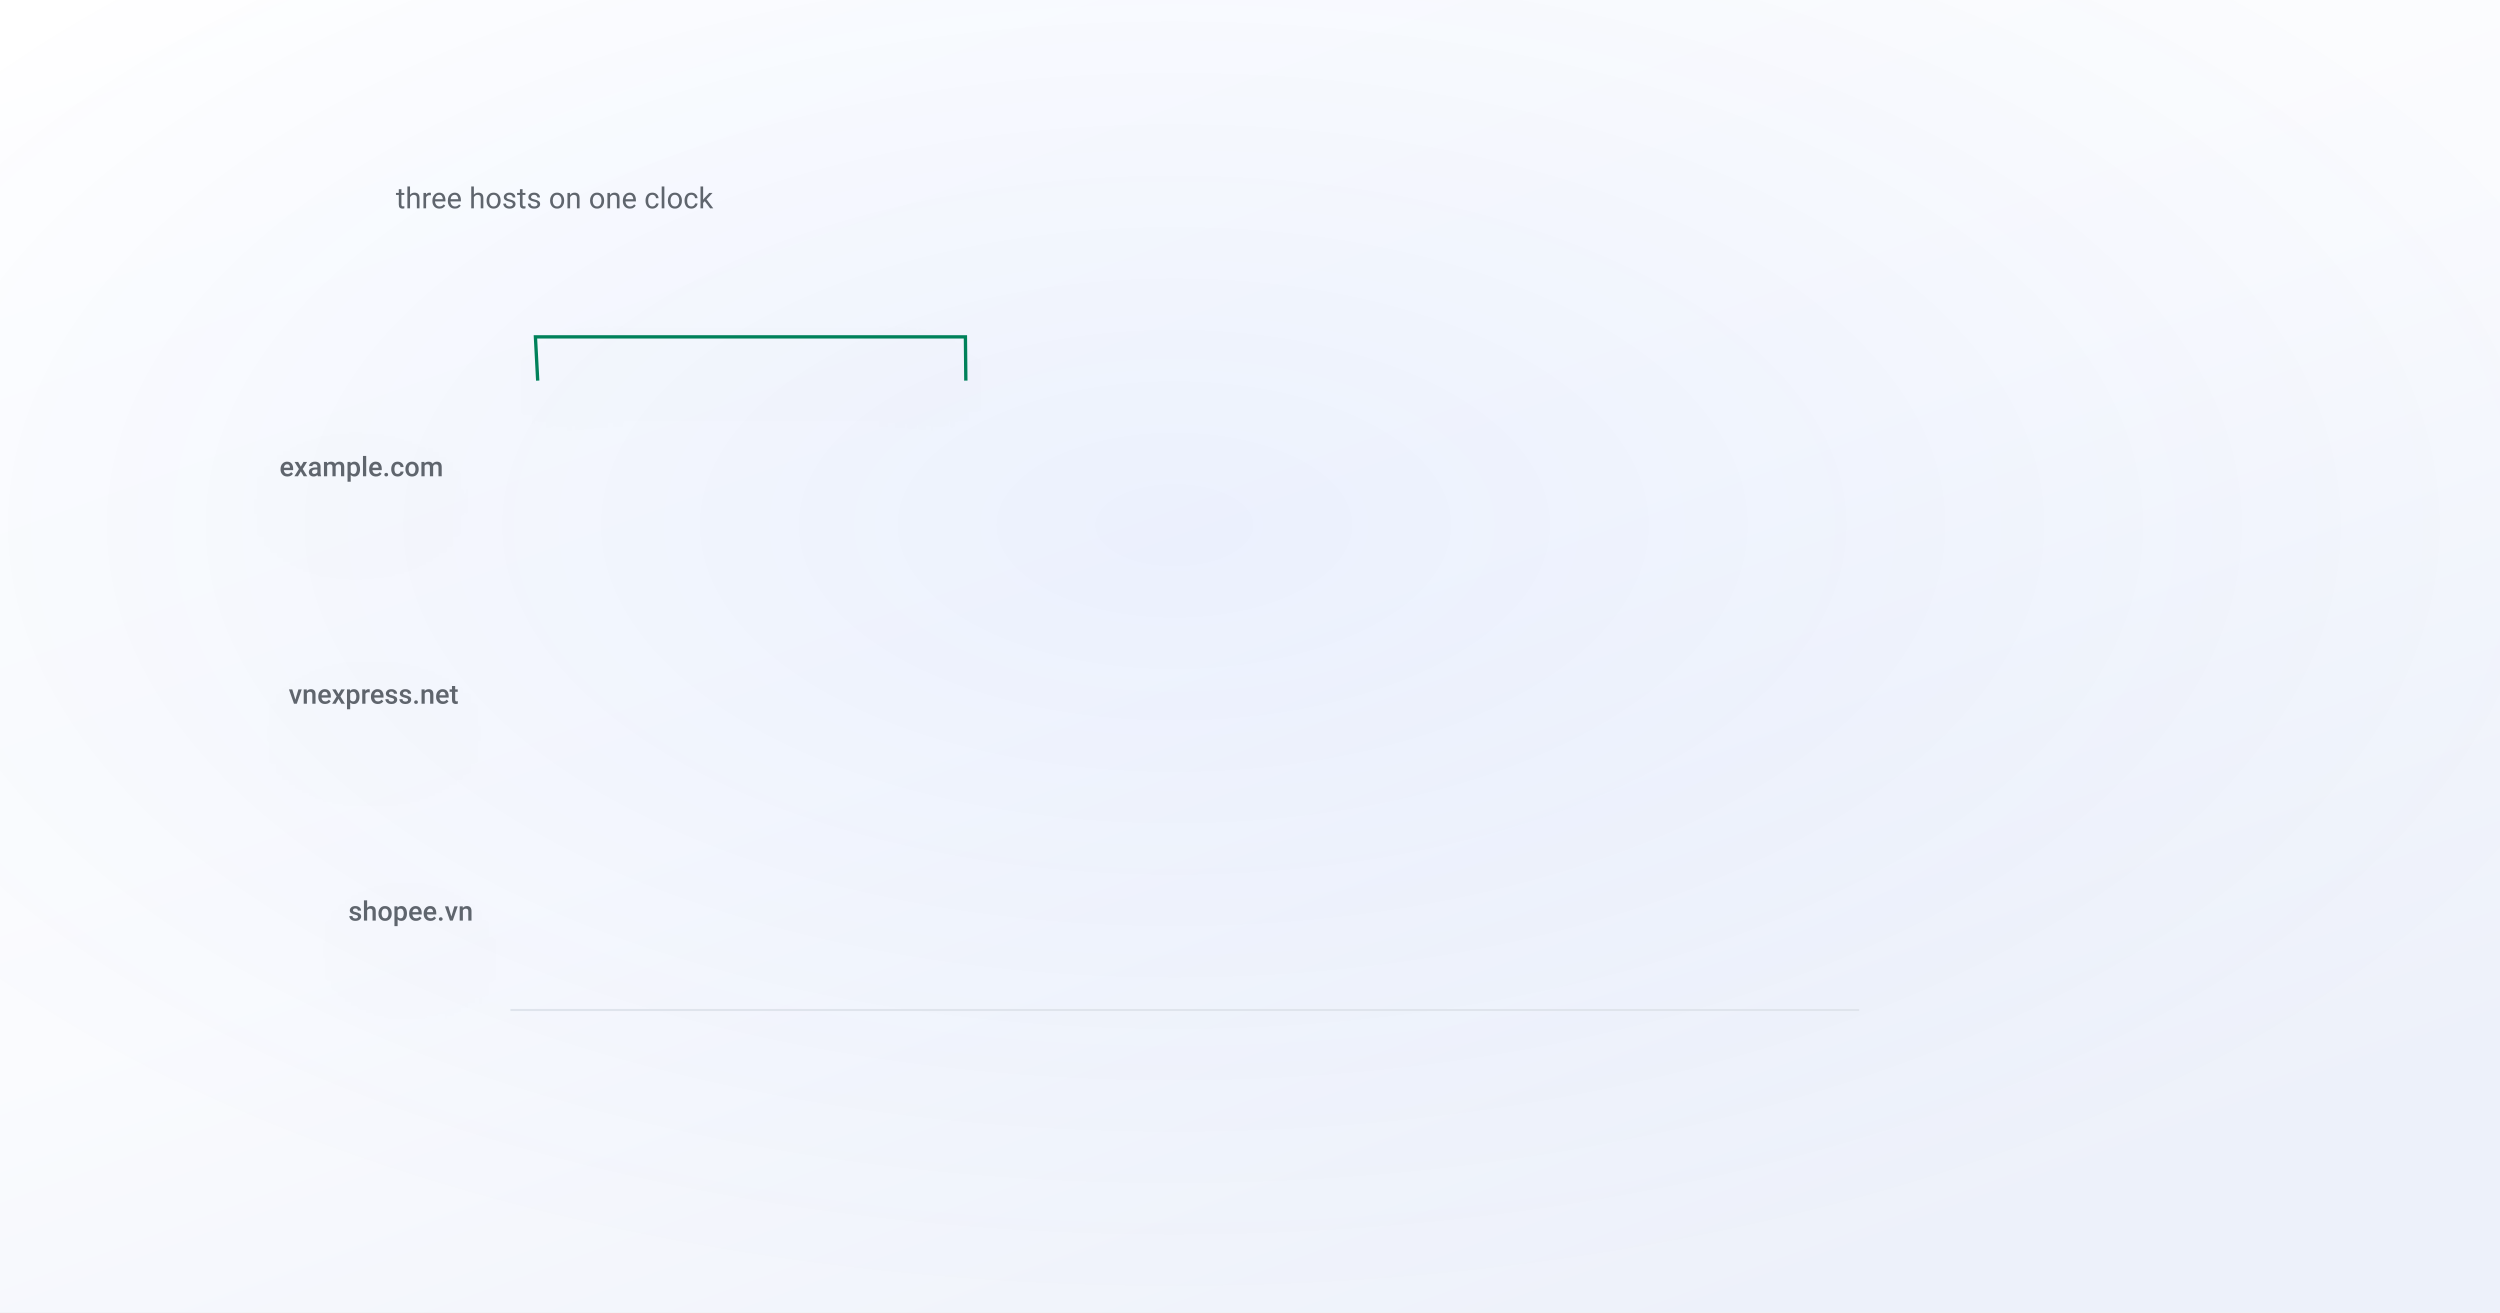
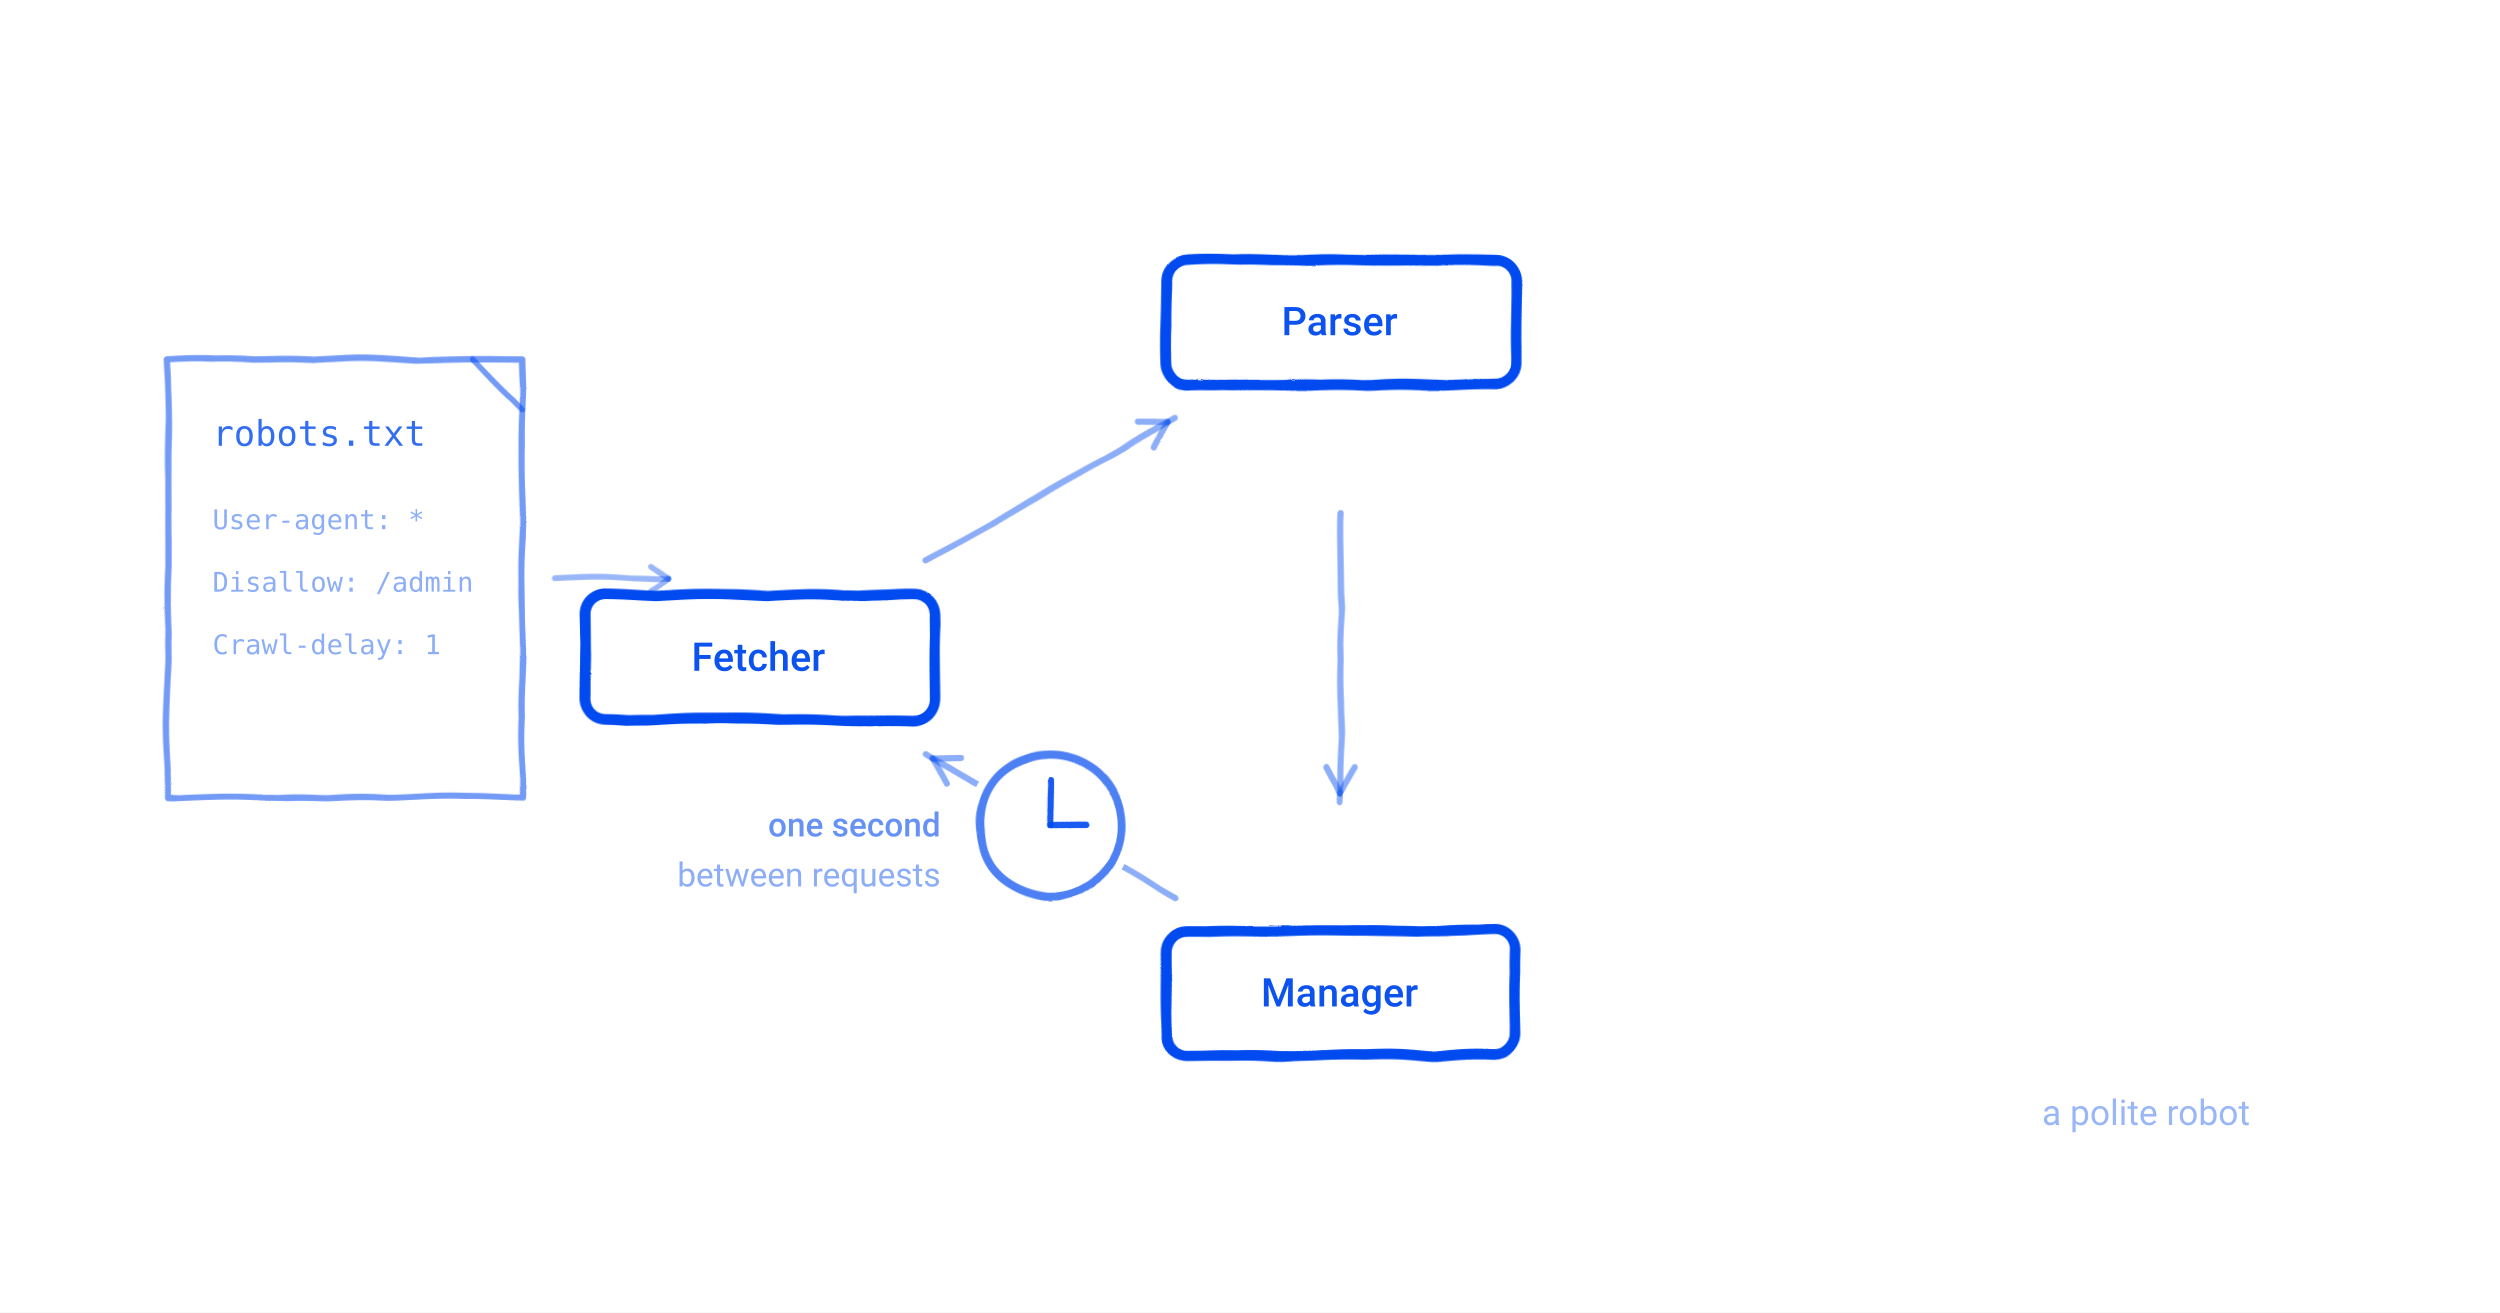
- <svg xmlns="http://www.w3.org/2000/svg" viewBox="0 0 1200 630" font-family="-apple-system, BlinkMacSystemFont, 'Segoe UI', 'DM Sans', Roboto, sans-serif">
+ <svg xmlns="http://www.w3.org/2000/svg" viewBox="0 0 1200 630" width="1200" height="630" role="img" stroke-linejoin="round" style="color:#004AEF">
  <defs>
-     <linearGradient id="bg" x1="0" y1="0" x2="0.7" y2="1">
-       <stop offset="0" stop-color="#ffffff" />
-       <stop offset="0.55" stop-color="#fafbfe" />
-       <stop offset="1" stop-color="#edf1fa" />
-     </linearGradient>
-     <radialGradient id="glow" cx="0.47" cy="0.4" r="0.6">
-       <stop offset="0" stop-color="#004aef" stop-opacity="0.06" />
-       <stop offset="1" stop-color="#004aef" stop-opacity="0" />
-     </radialGradient>
-     <filter id="lift" x="-25%" y="-25%" width="150%" height="160%">
-       <feDropShadow dx="0" dy="18" stdDeviation="24" flood-color="#0b1a3a" flood-opacity="0.11" />
+     <filter id="rough" x="-20%" y="-20%" width="140%" height="140%">
+       <feTurbulence type="turbulence" baseFrequency="0.016" numOctaves="2" seed="7" result="n" />
+       <feDisplacementMap in="SourceGraphic" in2="n" scale="2.4" xChannelSelector="R" yChannelSelector="G" />
    </filter>
  </defs>
-   <style>
-     /* 14s loop. Each class is a different kind of arrival, because the figures
-        are about different kinds of event: text is typed, a result appears, a
-        panel expands and pushes what is under it away, a curve is drawn. A fade
-        only says "this exists".
- 
-        `transform-box: fill-box` is what makes transform-origin mean the shape's
-        own box rather than the whole canvas. Without it a scaleX on a text line
-        grows from the middle of the page.
- 
-        Every class rests on the finished figure, and reduced motion paints that
-        frame directly. The og:image renderer forces reduced motion, so the still
-        it captures is always the completed drawing. Check this after any change
-        to the keyframes: a scaleY(0) that fails to reset removes the shape from
-        every social card, and nobody notices until someone shares the post. */
-     .c, .type, .pop, .rise, .expandy { transform-box: fill-box; }
- 
-     .c { opacity: 0; animation: fade 14s ease-in-out infinite; }
-     @keyframes fade { 0% { opacity: 0 } 20%, 88% { opacity: var(--o, 1) } 100% { opacity: 0 } }
- 
-     .type { opacity: 0; transform-origin: left center;
-              animation: type 14s cubic-bezier(0.25, 0.9, 0.3, 1) infinite; }
-     @keyframes type { 0% { opacity: 0; transform: scaleX(0) }
-                       6% { opacity: var(--o, 1); transform: scaleX(0) }
-                       22%, 88% { opacity: var(--o, 1); transform: scaleX(1) }
-                       100% { opacity: 0; transform: scaleX(1) } }
- 
-     .pop { opacity: 0; transform-origin: center;
-             animation: pop 14s cubic-bezier(0.34, 1.56, 0.64, 1) infinite; }
-     @keyframes pop { 0% { opacity: 0; transform: scale(0.6) }
-                      18%, 88% { opacity: var(--o, 1); transform: scale(1) }
-                      100% { opacity: 0; transform: scale(0.6) } }
- 
-     .rise { opacity: 0; animation: rise 14s cubic-bezier(0.2, 0.9, 0.3, 1) infinite; }
-     @keyframes rise { 0% { opacity: 0; transform: translateY(22px) }
-                       20%, 88% { opacity: var(--o, 1); transform: translateY(0) }
-                       100% { opacity: 0; transform: translateY(22px) } }
- 
-     .expandy { opacity: 0; transform-origin: top center;
-                 animation: expandy 14s cubic-bezier(0.2, 0.9, 0.25, 1) infinite; }
-     @keyframes expandy { 0% { opacity: 0; transform: scaleY(0) }
-                          6% { opacity: var(--o, 1); transform: scaleY(0) }
-                          24%, 88% { opacity: var(--o, 1); transform: scaleY(1) }
-                          100% { opacity: 0; transform: scaleY(0) } }
- 
-     .draw { stroke-dasharray: var(--len, 2000); stroke-dashoffset: var(--len, 2000);
-              animation: draw 14s ease-in-out infinite; }
-     @keyframes draw { 0% { stroke-dashoffset: var(--len, 2000) }
-                       26%, 88% { stroke-dashoffset: 0 }
-                       100% { stroke-dashoffset: var(--len, 2000) } }
- 
-     .mark { opacity: 0; animation: mark 14s ease infinite; }
-     @keyframes mark { 0%, 40% { opacity: 0 } 52%, 86% { opacity: 1 } 96%, 100% { opacity: 0 } }
- 
-     @media (prefers-reduced-motion: reduce) {
-       .c, .type, .pop, .rise, .expandy { opacity: var(--o, 1); transform: none; animation: none }
-       .draw { stroke-dashoffset: 0; animation: none }
-       .mark { opacity: 1; animation: none }
-     }
-   </style>
-   <rect width="1200" height="630" fill="url(#bg)" />
-   <rect width="1200" height="630" fill="url(#glow)" />
-   <defs>
-     <linearGradient id="gblue" x1="0" y1="0" x2="0.55" y2="1">
-       <stop offset="0" stop-color="#3d76ff" />
-       <stop offset="1" stop-color="#004aef" />
-     </linearGradient>
-     <linearGradient id="ggreen" x1="0" y1="0" x2="0.5" y2="1">
-       <stop offset="0" stop-color="#6df7cd" />
-       <stop offset="1" stop-color="#07ef9c" />
-     </linearGradient>
-     <linearGradient id="gcard" x1="0.1" y1="0" x2="0.3" y2="1">
-       <stop offset="0" stop-color="#ffffff" stop-opacity="0.96" />
-       <stop offset="1" stop-color="#ffffff" stop-opacity="0.74" />
-     </linearGradient>
-     <linearGradient id="gchip" x1="0" y1="0" x2="0" y2="1">
-       <stop offset="0" stop-color="#f4f7ff" />
-       <stop offset="1" stop-color="#e6ecfa" />
-     </linearGradient>
-   </defs>
-   <g filter="url(#lift)">
-     <line x1="245.0" y1="484.8" x2="892.4" y2="484.8" stroke="#dfe4ec" />
-     <text x="212.8" y="228.6" text-anchor="end" font-size="13" fill="#5f656d" font-weight="500">example.com</text>
-     <line class="c" x1="244.3" y1="220.4" x2="915.6" y2="220.4" stroke="#dfe4ec" stroke-width="1" style="--o:0.8;animation-delay:0.1s" />
-     <path class="pop" d="M250.3 201.0 Q250.0 196.0 255.0 196.0 L262.7 196.0 Q267.7 196.0 268.0 201.0 L270.1 239.6 Q270.4 244.6 265.4 244.6 L257.9 244.6 Q252.9 244.6 252.6 239.6 Z" fill="url(#ggreen)" style="--o:1;animation-delay:0.20s" />
-     <path class="pop" d="M455.0 201.0 Q454.9 196.0 459.9 196.0 L467.6 196.0 Q472.6 196.0 472.7 201.0 L473.0 239.6 Q473.1 244.6 468.1 244.6 L460.6 244.6 Q455.6 244.6 455.5 239.6 Z" fill="url(#ggreen)" style="--o:1;animation-delay:0.30s" />
-     <path class="pop" d="M659.7 201.0 Q659.8 196.0 664.8 196.0 L672.5 196.0 Q677.5 196.0 677.3 201.0 L676.0 239.6 Q675.8 244.6 670.8 244.6 L663.3 244.6 Q658.3 244.6 658.5 239.6 Z" fill="url(#ggreen)" style="--o:1;animation-delay:0.40s" />
-     <path class="pop" d="M864.3 200.9 Q864.7 196.0 869.7 196.0 L877.4 196.0 Q882.4 196.0 882.0 200.9 L878.9 239.6 Q878.5 244.6 873.5 244.6 L866.0 244.6 Q861.0 244.6 861.4 239.6 Z" fill="url(#ggreen)" style="--o:1;animation-delay:0.50s" />
-     <text x="220.1" y="337.8" text-anchor="end" font-size="13" fill="#5f656d" font-weight="500">vnexpress.net</text>
-     <line class="c" x1="250.8" y1="330.0" x2="906.0" y2="330.0" stroke="#dfe4ec" stroke-width="1" style="--o:0.8;animation-delay:0.1s" />
-     <path class="pop" d="M324.7 311.7 Q324.4 306.7 329.4 306.7 L336.7 306.7 Q341.7 306.7 341.9 311.7 L343.3 348.1 Q343.5 353.1 338.5 353.1 L331.4 353.1 Q326.4 353.1 326.2 348.1 Z" fill="url(#gblue)" style="--o:0.5;animation-delay:0.30s" />
-     <path class="pop" d="M524.4 311.7 Q524.4 306.7 529.4 306.7 L536.6 306.7 Q541.6 306.7 541.6 311.7 L541.4 348.1 Q541.4 353.1 536.4 353.1 L529.3 353.1 Q524.3 353.1 524.3 348.1 Z" fill="url(#gblue)" style="--o:0.5;animation-delay:0.40s" />
-     <path class="pop" d="M724.1 311.7 Q724.3 306.7 729.3 306.7 L736.6 306.7 Q741.6 306.7 741.3 311.7 L739.5 348.1 Q739.2 353.1 734.2 353.1 L727.2 353.1 Q722.2 353.1 722.4 348.1 Z" fill="url(#gblue)" style="--o:0.5;animation-delay:0.50s" />
-     <text x="227.1" y="441.9" text-anchor="end" font-size="13" fill="#5f656d" font-weight="500">shopee.vn</text>
-     <line class="c" x1="257.0" y1="434.4" x2="896.8" y2="434.4" stroke="#dfe4ec" stroke-width="1" style="--o:0.8;animation-delay:0.1s" />
-     <path class="pop" d="M393.5 417.2 Q393.4 412.2 398.4 412.2 L405.2 412.2 Q410.2 412.2 410.4 417.2 L411.2 451.4 Q411.3 456.4 406.3 456.4 L399.6 456.4 Q394.6 456.4 394.5 451.4 Z" fill="url(#gblue)" style="--o:0.5;animation-delay:0.40s" />
-     <path class="pop" d="M588.5 417.2 Q588.6 412.2 593.6 412.2 L600.5 412.2 Q605.5 412.2 605.4 417.2 L604.7 451.4 Q604.6 456.4 599.6 456.4 L592.9 456.4 Q587.9 456.4 588.0 451.4 Z" fill="url(#gblue)" style="--o:0.5;animation-delay:0.50s" />
-     <path class="pop" d="M783.5 417.2 Q783.8 412.2 788.8 412.2 L795.7 412.2 Q800.7 412.2 800.4 417.2 L798.1 451.4 Q797.8 456.4 792.8 456.4 L786.1 456.4 Q781.1 456.4 781.4 451.4 Z" fill="url(#gblue)" style="--o:0.5;animation-delay:0.60s" />
-     <path class="draw" d="M258.1 182.7 L257.0 161.7 L463.4 161.7 L463.6 182.7" fill="none" stroke="#04815a" stroke-width="1.6" style="--len:400;animation-delay:0.9s" />
+   <rect width="1200" height="630" fill="#FFFFFF" />
+   <g filter="url(#rough)">
+     <rect x="280.0" y="285.0" width="168.0" height="60.0" rx="10" fill="none" stroke="currentColor" stroke-opacity="1.00" stroke-width="5.1" />
+     <rect x="559.0" y="123.9" width="168.0" height="60.0" rx="10" fill="none" stroke="currentColor" stroke-opacity="1.00" stroke-width="5.1" />
+     <rect x="559.0" y="446.1" width="168.0" height="60.0" rx="10" fill="none" stroke="currentColor" stroke-opacity="1.00" stroke-width="5.1" />
+     <path d="M443.7,269.0 L563.3,199.9" fill="none" stroke="currentColor" stroke-opacity="0.45" stroke-width="3.0" stroke-linecap="round" />
+     <path d="M553.0,214.0 L559.9,201.9" fill="none" stroke="currentColor" stroke-opacity="0.45" stroke-width="3.0" stroke-linecap="round" />
+     <path d="M546.0,201.9 L559.9,201.9" fill="none" stroke="currentColor" stroke-opacity="0.45" stroke-width="3.0" stroke-linecap="round" />
+     <path d="M643.0,245.9 L643.0,384.1" fill="none" stroke="currentColor" stroke-opacity="0.45" stroke-width="3.0" stroke-linecap="round" />
+     <path d="M636.0,368.1 L643.0,380.1" fill="none" stroke="currentColor" stroke-opacity="0.45" stroke-width="3.0" stroke-linecap="round" />
+     <path d="M650.0,368.1 L643.0,380.1" fill="none" stroke="currentColor" stroke-opacity="0.45" stroke-width="3.0" stroke-linecap="round" />
+     <path d="M563.3,430.1 L443.7,361.0" fill="none" stroke="currentColor" stroke-opacity="0.45" stroke-width="3.0" stroke-linecap="round" />
+     <path d="M461.0,362.9 L447.1,363.0" fill="none" stroke="currentColor" stroke-opacity="0.45" stroke-width="3.0" stroke-linecap="round" />
+     <path d="M454.0,375.1 L447.1,363.0" fill="none" stroke="currentColor" stroke-opacity="0.45" stroke-width="3.0" stroke-linecap="round" />
+     <rect x="80.0" y="172.0" width="170.0" height="210.0" rx="0" fill="none" stroke="currentColor" stroke-opacity="0.55" stroke-width="3.0" />
+     <path d="M226.0,172.0 L250.0,196.0" fill="none" stroke="currentColor" stroke-opacity="0.55" stroke-width="2.7" stroke-linecap="round" />
+     <path d="M266.0,277.0 L320.0,277.0" fill="none" stroke="currentColor" stroke-opacity="0.40" stroke-width="2.7" stroke-linecap="round" />
+     <path d="M311.5,271.4 L320.0,277.0" fill="none" stroke="currentColor" stroke-opacity="0.40" stroke-width="2.7" stroke-linecap="round" />
+     <path d="M311.5,282.6 L320.0,277.0" fill="none" stroke="currentColor" stroke-opacity="0.40" stroke-width="2.7" stroke-linecap="round" />
+     <rect x="463.5" y="355.5" width="80.0" height="80.0" rx="40" fill="#FFFFFF" />
+     <circle cx="503.5" cy="395.5" r="34.0" fill="#FFFFFF" stroke="currentColor" stroke-opacity="0.70" stroke-width="3.9" />
+     <path d="M503.5,395.5 L503.5,373.5" fill="none" stroke="currentColor" stroke-opacity="0.90" stroke-width="3.0" stroke-linecap="round" />
+     <path d="M503.5,395.5 L520.5,395.5" fill="none" stroke="currentColor" stroke-opacity="0.90" stroke-width="3.0" stroke-linecap="round" />
  </g>
-   <g class="mark">
-     <line x1="908.8" y1="161.7" x2="950.8" y2="161.7" stroke="#04815a" stroke-width="1.4" />
-     <text x="960.8" y="155.7" font-size="17" fill="#04815a">one request per host,</text>
-     <text x="960.8" y="177.7" font-size="17" fill="#04815a">then wait</text>
-   </g>
-   <text x="190.0" y="100.0" text-anchor="start" font-size="14" fill="#5f656d" font-weight="400">three hosts on one clock</text>
+   <text x="364.0" y="322.0" font-family="system-ui, -apple-system, Segoe UI, Roboto, Helvetica, Arial, sans-serif" font-size="19" font-weight="500" fill="currentColor" fill-opacity="0.95" text-anchor="middle" xml:space="preserve">Fetcher</text>
+   <text x="643.0" y="160.9" font-family="system-ui, -apple-system, Segoe UI, Roboto, Helvetica, Arial, sans-serif" font-size="19" font-weight="500" fill="currentColor" fill-opacity="0.95" text-anchor="middle" xml:space="preserve">Parser</text>
+   <text x="643.0" y="483.1" font-family="system-ui, -apple-system, Segoe UI, Roboto, Helvetica, Arial, sans-serif" font-size="19" font-weight="500" fill="currentColor" fill-opacity="0.95" text-anchor="middle" xml:space="preserve">Manager</text>
+   <text x="102.0" y="214.0" font-family="ui-monospace, SFMono-Regular, Menlo, Consolas, monospace" font-size="17" font-weight="500" fill="currentColor" fill-opacity="0.80" text-anchor="start" xml:space="preserve">robots.txt</text>
+   <text x="102.0" y="254.0" font-family="ui-monospace, SFMono-Regular, Menlo, Consolas, monospace" font-size="13" font-weight="400" fill="currentColor" fill-opacity="0.45" text-anchor="start" xml:space="preserve">User-agent: *</text>
+   <text x="102.0" y="284.0" font-family="ui-monospace, SFMono-Regular, Menlo, Consolas, monospace" font-size="13" font-weight="400" fill="currentColor" fill-opacity="0.45" text-anchor="start" xml:space="preserve">Disallow: /admin</text>
+   <text x="102.0" y="314.0" font-family="ui-monospace, SFMono-Regular, Menlo, Consolas, monospace" font-size="13" font-weight="400" fill="currentColor" fill-opacity="0.45" text-anchor="start" xml:space="preserve">Crawl-delay: 1</text>
+   <text x="451.5" y="401.5" font-family="system-ui, -apple-system, Segoe UI, Roboto, Helvetica, Arial, sans-serif" font-size="16" font-weight="500" fill="currentColor" fill-opacity="0.60" text-anchor="end" xml:space="preserve">one second</text>
+   <text x="451.5" y="425.5" font-family="system-ui, -apple-system, Segoe UI, Roboto, Helvetica, Arial, sans-serif" font-size="16" font-weight="400" fill="currentColor" fill-opacity="0.45" text-anchor="end" xml:space="preserve">between requests</text>
+   <text x="1080.0" y="540.0" font-family="system-ui, -apple-system, Segoe UI, Roboto, Helvetica, Arial, sans-serif" font-size="17" font-weight="400" fill="currentColor" fill-opacity="0.40" text-anchor="end" xml:space="preserve">a polite robot</text>
</svg>
